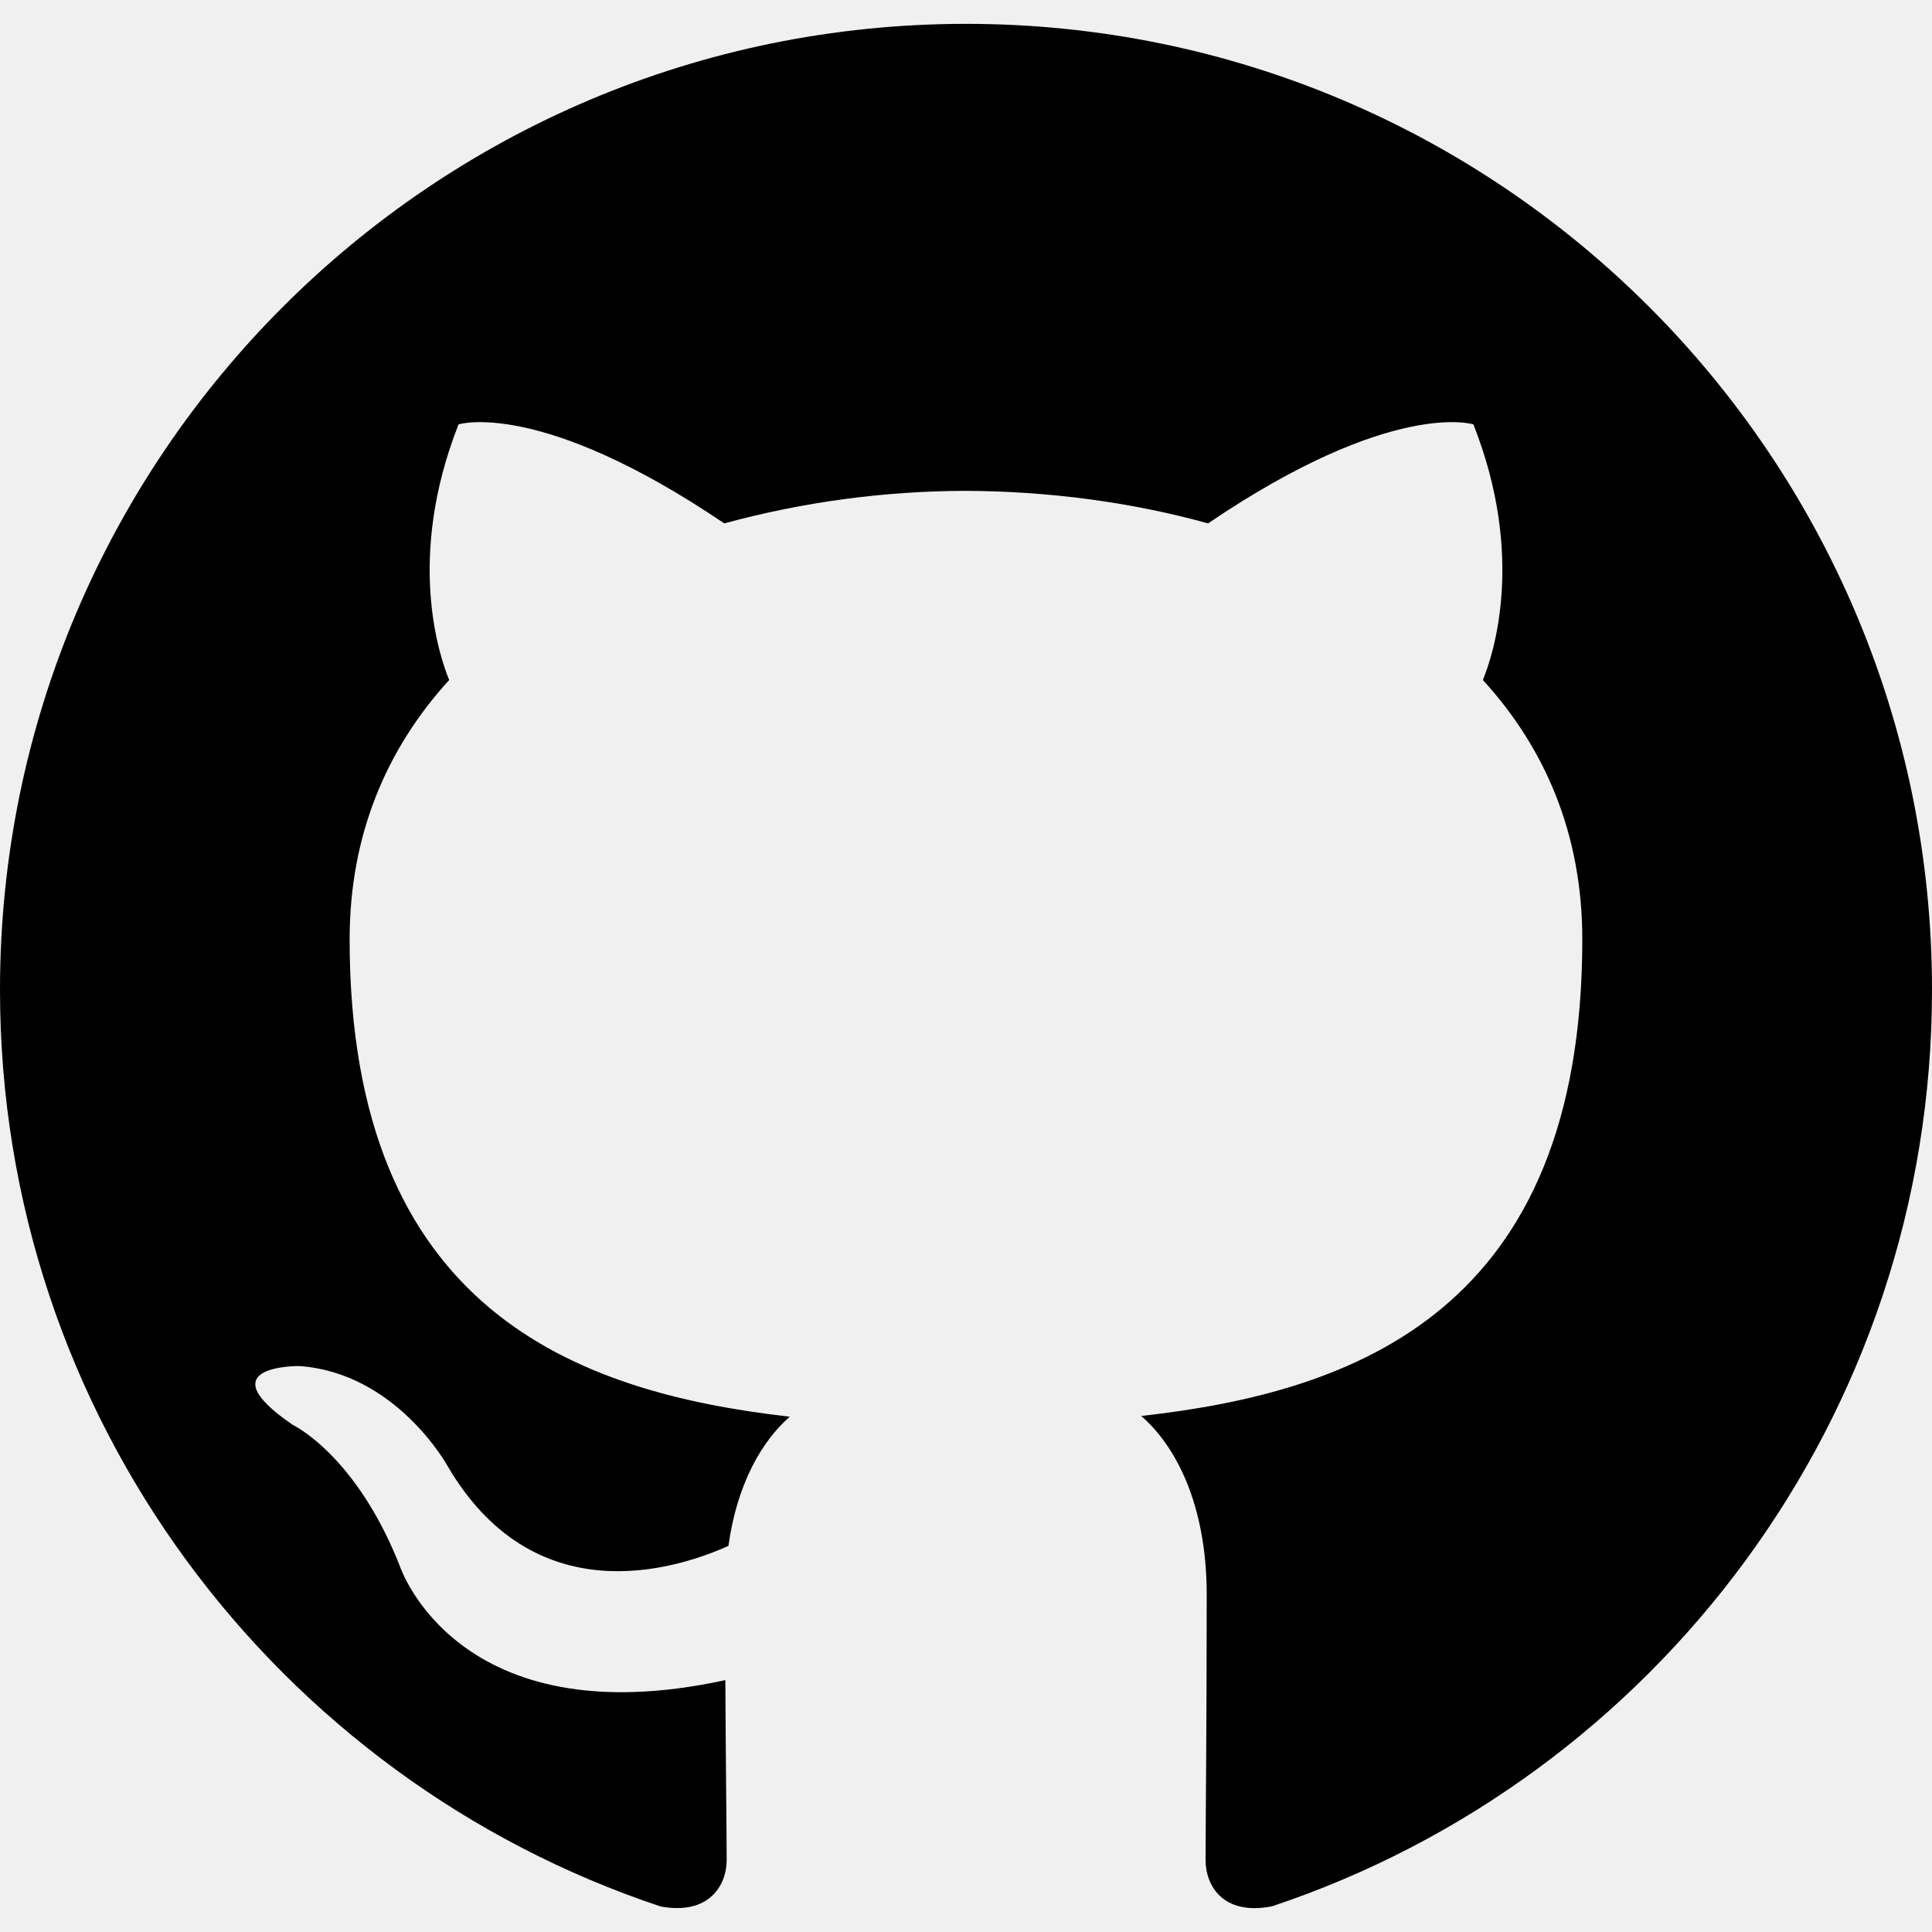
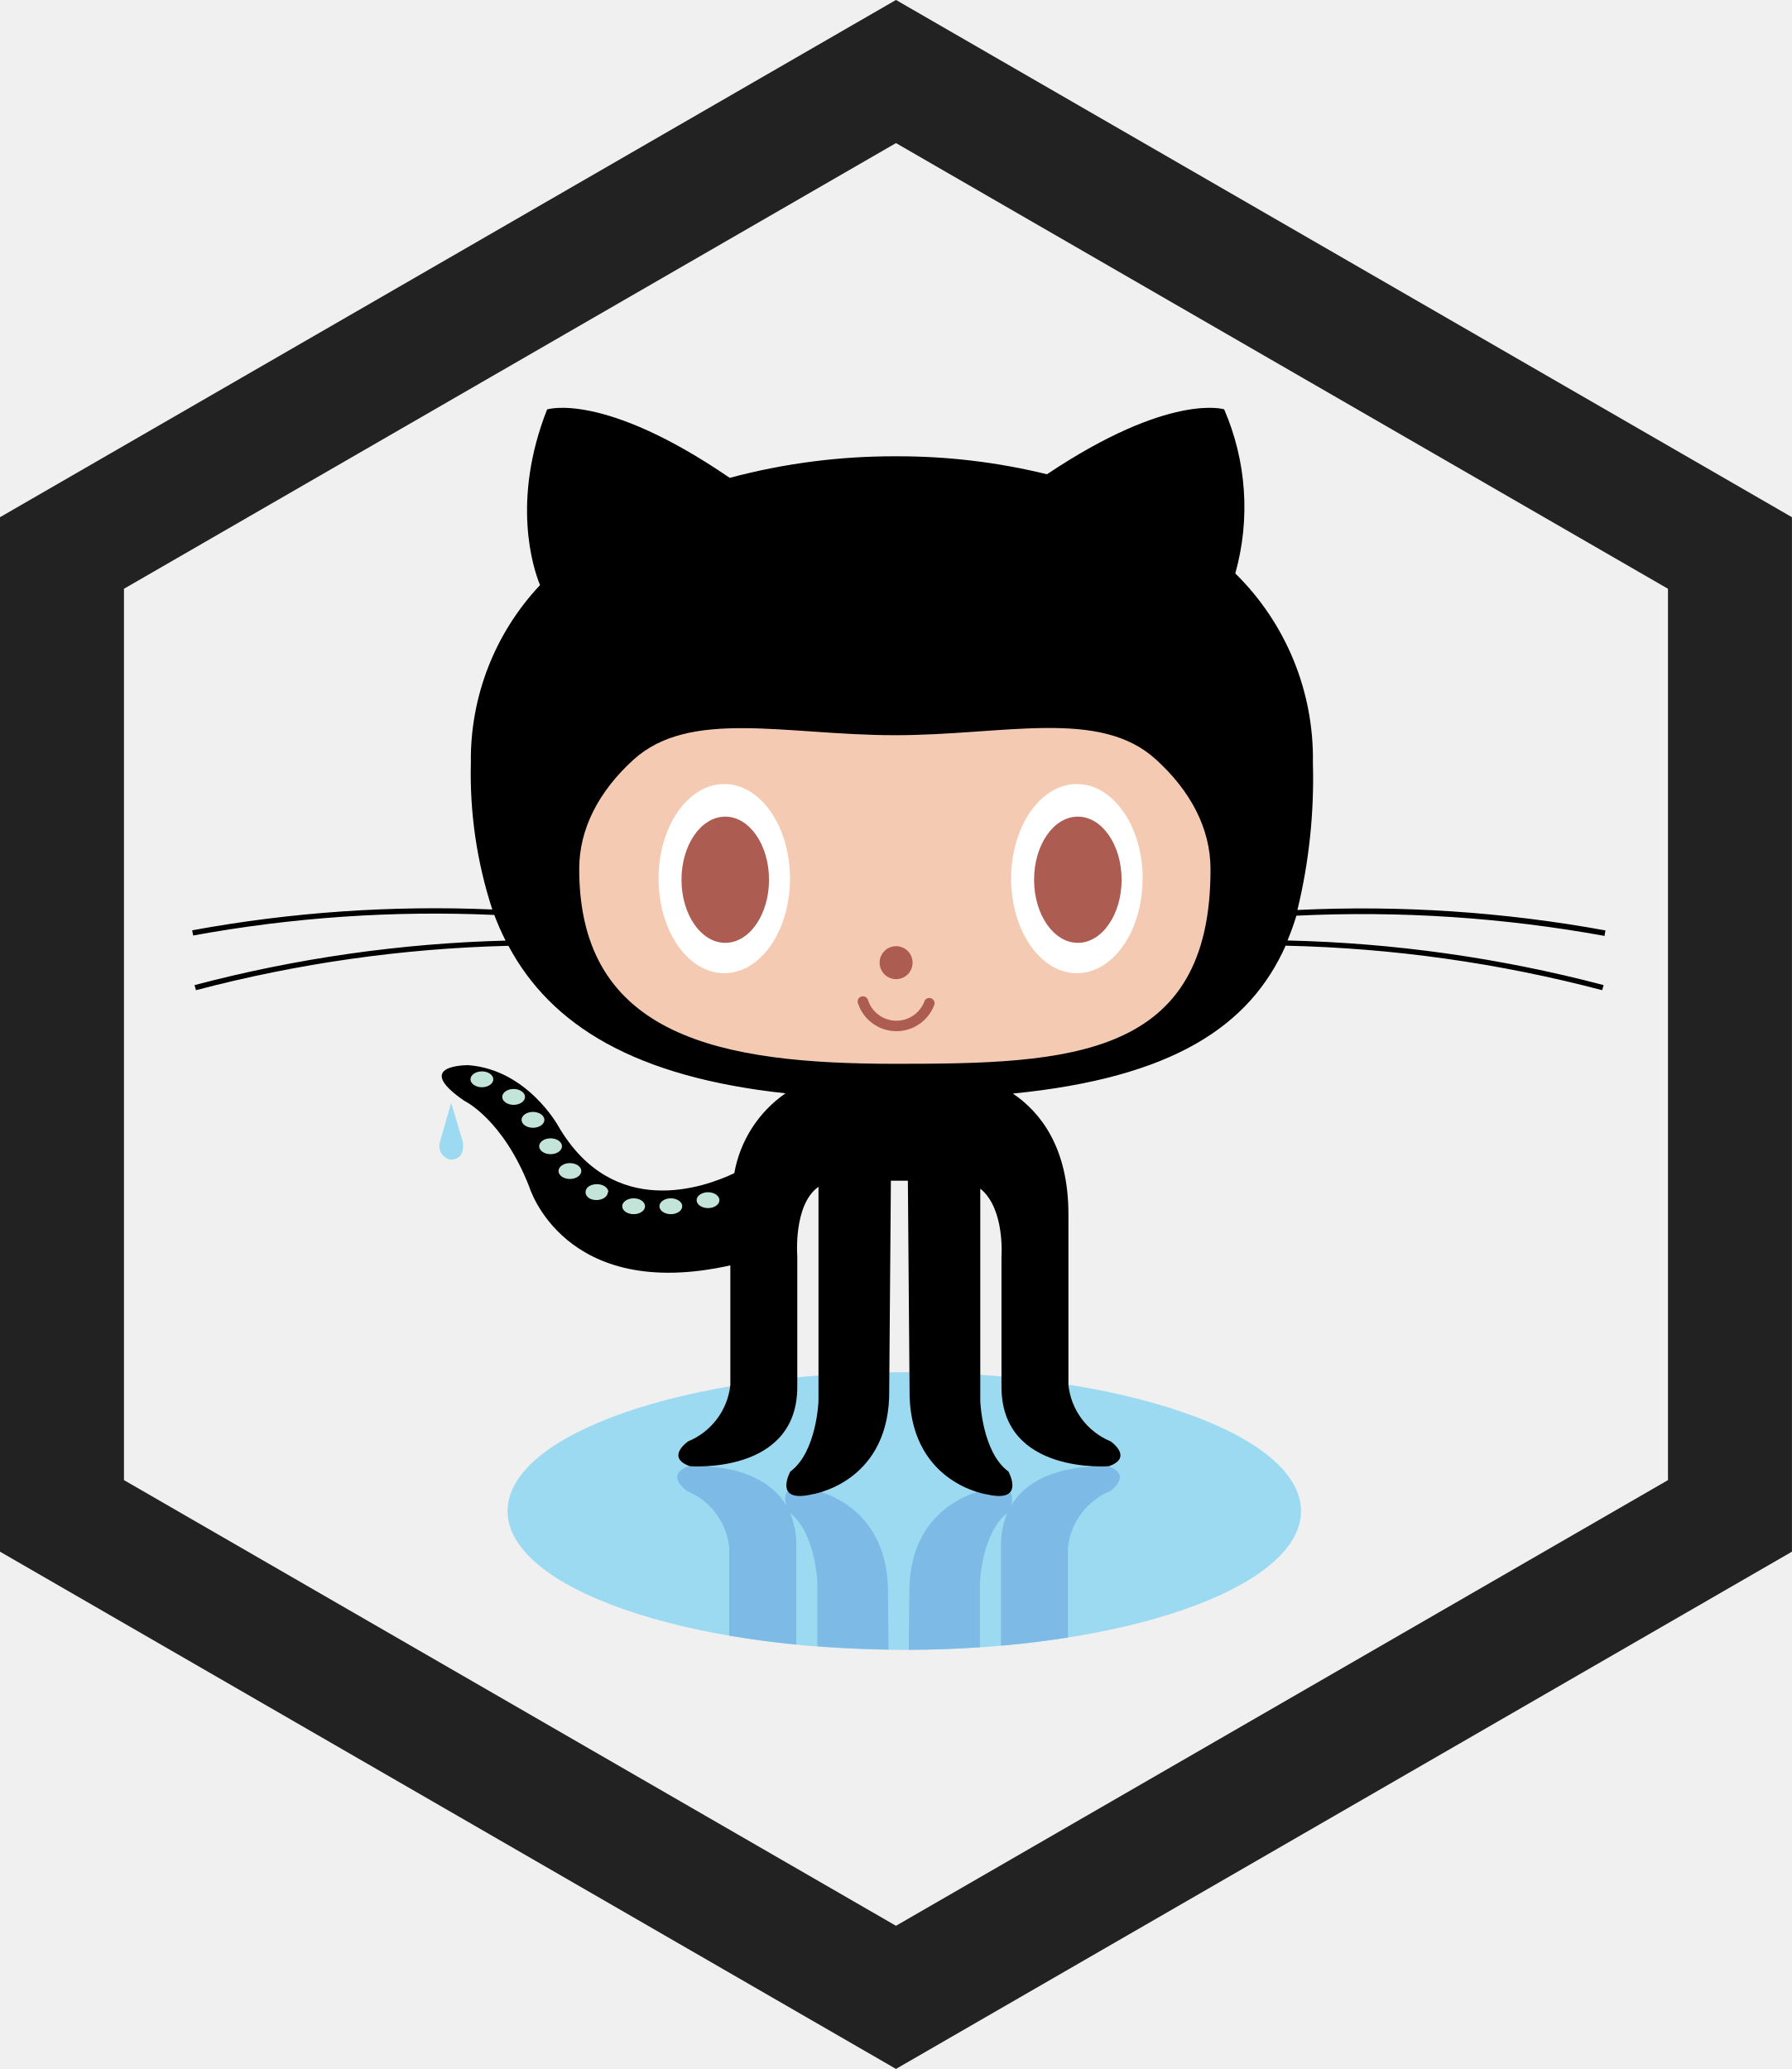
- <svg xmlns="http://www.w3.org/2000/svg" width="32" height="32" viewBox="0 0 32 32">
-   <path d="M16 .395c-8.836 0-16 7.163-16 16 0 7.069 4.585 13.067 10.942 15.182.8.148 1.094-.347 1.094-.77 0-.381-.015-1.642-.022-2.979-4.452.968-5.391-1.888-5.391-1.888-.728-1.849-1.776-2.341-1.776-2.341-1.452-.993.11-.973.11-.973 1.606.113 2.452 1.649 2.452 1.649 1.427 2.446 3.743 1.739 4.656 1.33.143-1.034.558-1.74 1.016-2.14-3.554-.404-7.29-1.777-7.29-7.907 0-1.747.625-3.174 1.649-4.295-.166-.403-.714-2.03.155-4.234 0 0 1.344-.43 4.401 1.64a15.353 15.353 0 0 1 4.005-.539c1.359.006 2.729.184 4.008.539 3.054-2.07 4.395-1.64 4.395-1.64.871 2.204.323 3.831.157 4.234 1.026 1.12 1.647 2.548 1.647 4.295 0 6.145-3.743 7.498-7.306 7.895.574.497 1.085 1.47 1.085 2.963 0 2.141-.019 3.864-.019 4.391 0 .426.288.925 1.099.768C27.421 29.457 32 23.462 32 16.395c0-8.837-7.164-16-16-16z" />
+ <svg xmlns="http://www.w3.org/2000/svg" viewBox="0 0 144.54 166.91">
+   <polygon points="139.54 122.29 139.54 44.61 72.27 5.77 5 44.61 5 122.29 72.27 161.13 139.54 122.29" style="fill: none;stroke: #222;stroke-miterlimit: 10;stroke-width: 10px" />
+   <g>
+     <path d="M104.71,122.35c0,6.19-14.33,11.2-32,11.2s-32-5-32-11.2,14.33-11.2,32-11.2S104.71,116.16,104.71,122.35Z" transform="translate(0.23 -0.45)" style="fill: #9cdaf1" />
+     <g>
+       <path d="M64,133.13v-8a6.58,6.58,0,0,0-.5-2.62c2.06,1.6,2.2,5.63,2.2,5.63v5.12c1.86.14,3.78.23,5.74.26l-.05-5.1c-.28-7-6.26-7.82-6.26-7.82-2.18-.5-2.15.6-1.93,1.31-2.14-3.65-7.88-3.18-7.88-3.18-2,.71-.14,2-.14,2a5.56,5.56,0,0,1,3.41,4.55v7.12q2.58.44,5.4.72Z" transform="translate(0.23 -0.45)" style="fill: #7dbbe6" />
+       <path d="M89.19,118.75s-5.74-.47-7.88,3.18c.22-.71.25-1.8-1.93-1.31,0,0-6,.85-6.26,7.82l-.05,5.1c2,0,3.88-.08,5.74-.2v-5.19s.14-4,2.2-5.63a6.58,6.58,0,0,0-.5,2.62v8.07c1.87-.16,3.68-.39,5.4-.66v-7.26a5.56,5.56,0,0,1,3.41-4.55s1.85-1.28-.14-2Z" transform="translate(0.23 -0.45)" style="fill: #7dbbe6" />
+     </g>
+     <path d="M129.19,75.93l.08-.42a109.06,109.06,0,0,0-24.85-1.65A44.91,44.91,0,0,0,105.67,62a20.93,20.93,0,0,0-6.26-15.29,19.84,19.84,0,0,0-.9-13.24s-4.38-1.39-14.29,5.24a50.41,50.41,0,0,0-12.15-1.45A51.22,51.22,0,0,0,58.63,39C48.41,32,43.9,33.48,43.9,33.48,41,40.84,42.77,46.3,43.33,47.65A20.53,20.53,0,0,0,37.75,62a35.25,35.25,0,0,0,1.73,11.82,108.3,108.3,0,0,0-24.21,1.68l.08.42a108,108,0,0,1,24.29-1.66,21.44,21.44,0,0,0,.91,2.07,109.51,109.51,0,0,0-25.09,3.59l.12.41a109.41,109.41,0,0,1,25.2-3.58C44.22,83.19,51,87.34,63.13,88.65A9.94,9.94,0,0,0,59,95.09c-2.34,1.12-9.75,3.85-14.2-3.8,0,0-2.49-4.55-7.25-4.91,0,0-4.62-.07-.32,2.88,0,0,3.09,1.46,5.23,6.93,0,0,2.78,9.34,16.22,6.34v9.65a5.56,5.56,0,0,1-3.41,4.55s-1.85,1.28.14,2c0,0,8.67.71,8.67-6.4V101.81s-.34-4.17,1.71-5.62v17.28s-.14,4.12-2.27,5.69c0,0-1.42,2.56,1.71,1.85,0,0,6-.85,6.26-7.82l.14-17.49H73l.14,17.49c.28,7,6.26,7.82,6.26,7.82,3.13.71,1.71-1.85,1.71-1.85-2.13-1.56-2.27-5.69-2.27-5.69V96.34c2,1.6,1.71,5.47,1.71,5.47v10.52c0,7.11,8.67,6.4,8.67,6.4,2-.71.14-2,.14-2a5.56,5.56,0,0,1-3.41-4.55V98.4c0-5.38-2.26-8.23-4.48-9.73,12.91-1.28,19.11-5.45,22-11.93A109.76,109.76,0,0,1,129,80.33l.12-.41a110.1,110.1,0,0,0-25.5-3.6,21.38,21.38,0,0,0,.72-2,109.35,109.35,0,0,1,24.9,1.64Z" transform="translate(0.23 -0.45)" />
+     <path d="M93,61.71c2.78,2.52,4.41,5.56,4.41,8.84C97.45,85.85,86,86.27,72,86.27S46.49,84.15,46.49,70.55c0-3.26,1.6-6.28,4.35-8.79,4.58-4.18,12.33-2,21.13-2S88.45,57.56,93,61.71Z" transform="translate(0.23 -0.45)" style="fill: #f4cbb2" />
+     <path d="M63.49,71.33c0,4.22-2.37,7.63-5.3,7.63s-5.3-3.42-5.3-7.63,2.37-7.63,5.3-7.63S63.49,67.11,63.49,71.33Zm28.44,0c0,4.22-2.37,7.63-5.3,7.63s-5.3-3.42-5.3-7.63,2.37-7.63,5.3-7.63S91.94,67.11,91.94,71.33Z" transform="translate(0.23 -0.45)" style="fill: #fff" />
+     <g>
+       <path d="M61.8,71.42c0,2.81-1.58,5.09-3.53,5.09s-3.53-2.28-3.53-5.09,1.58-5.09,3.53-5.09,3.53,2.28,3.53,5.09Zm28.44,0c0,2.81-1.58,5.09-3.53,5.09s-3.53-2.28-3.53-5.09,1.58-5.09,3.53-5.09,3.53,2.28,3.53,5.09Z" transform="translate(0.23 -0.45)" style="fill: #ad5c51" />
+       <circle cx="72.28" cy="77.66" r="1.33" style="fill: #ad5c51" />
+       <path d="M69,81.46a.43.43,0,1,1,.8-.28,2.41,2.41,0,0,0,4.55,0,.43.43,0,0,1,.8.28,3.26,3.26,0,0,1-6.15,0Z" transform="translate(0.23 -0.45)" style="fill: #ad5c51" />
+     </g>
+     <path d="M39.56,87.52c0,.35-.41.64-.92.64s-.92-.29-.92-.64.41-.64.92-.64.92.29.92.64Zm2.56,1.42c0,.35-.41.64-.92.64s-.92-.29-.92-.64.41-.64.92-.64.92.29.92.64Zm1.56,1.85c0,.35-.41.64-.92.64s-.92-.29-.92-.64.41-.64.92-.64.92.29.92.64Zm1.42,2.13c0,.35-.41.64-.92.64s-.92-.29-.92-.64.41-.64.92-.64.92.29.92.64Zm1.56,2c0,.35-.41.64-.92.64s-.92-.29-.92-.64.41-.64.92-.64.92.29.92.64Zm2.14,1.7c0,.35-.41.64-.92.64S47,97,47,96.62s.41-.64.92-.64.92.29.92.64Zm3,1.14c0,.35-.41.64-.92.64s-.92-.29-.92-.64.41-.64.92-.64.92.29.92.64Zm3,0c0,.35-.41.64-.92.64s-.92-.29-.92-.64.41-.64.92-.64.92.29.92.64Zm3-.49c0,.35-.41.64-.92.64s-.92-.29-.92-.64.41-.64.92-.64.92.29.92.64Z" transform="translate(0.23 -0.45)" style="fill: #c3e4d8" />
+     <path d="M36.16,89.42l-.92,3.22A1.12,1.12,0,0,0,36.1,94c1.14,0,1.05-1.09,1-1.44Z" transform="translate(0.23 -0.45)" style="fill: #9cdaf1" />
+   </g>
</svg>
